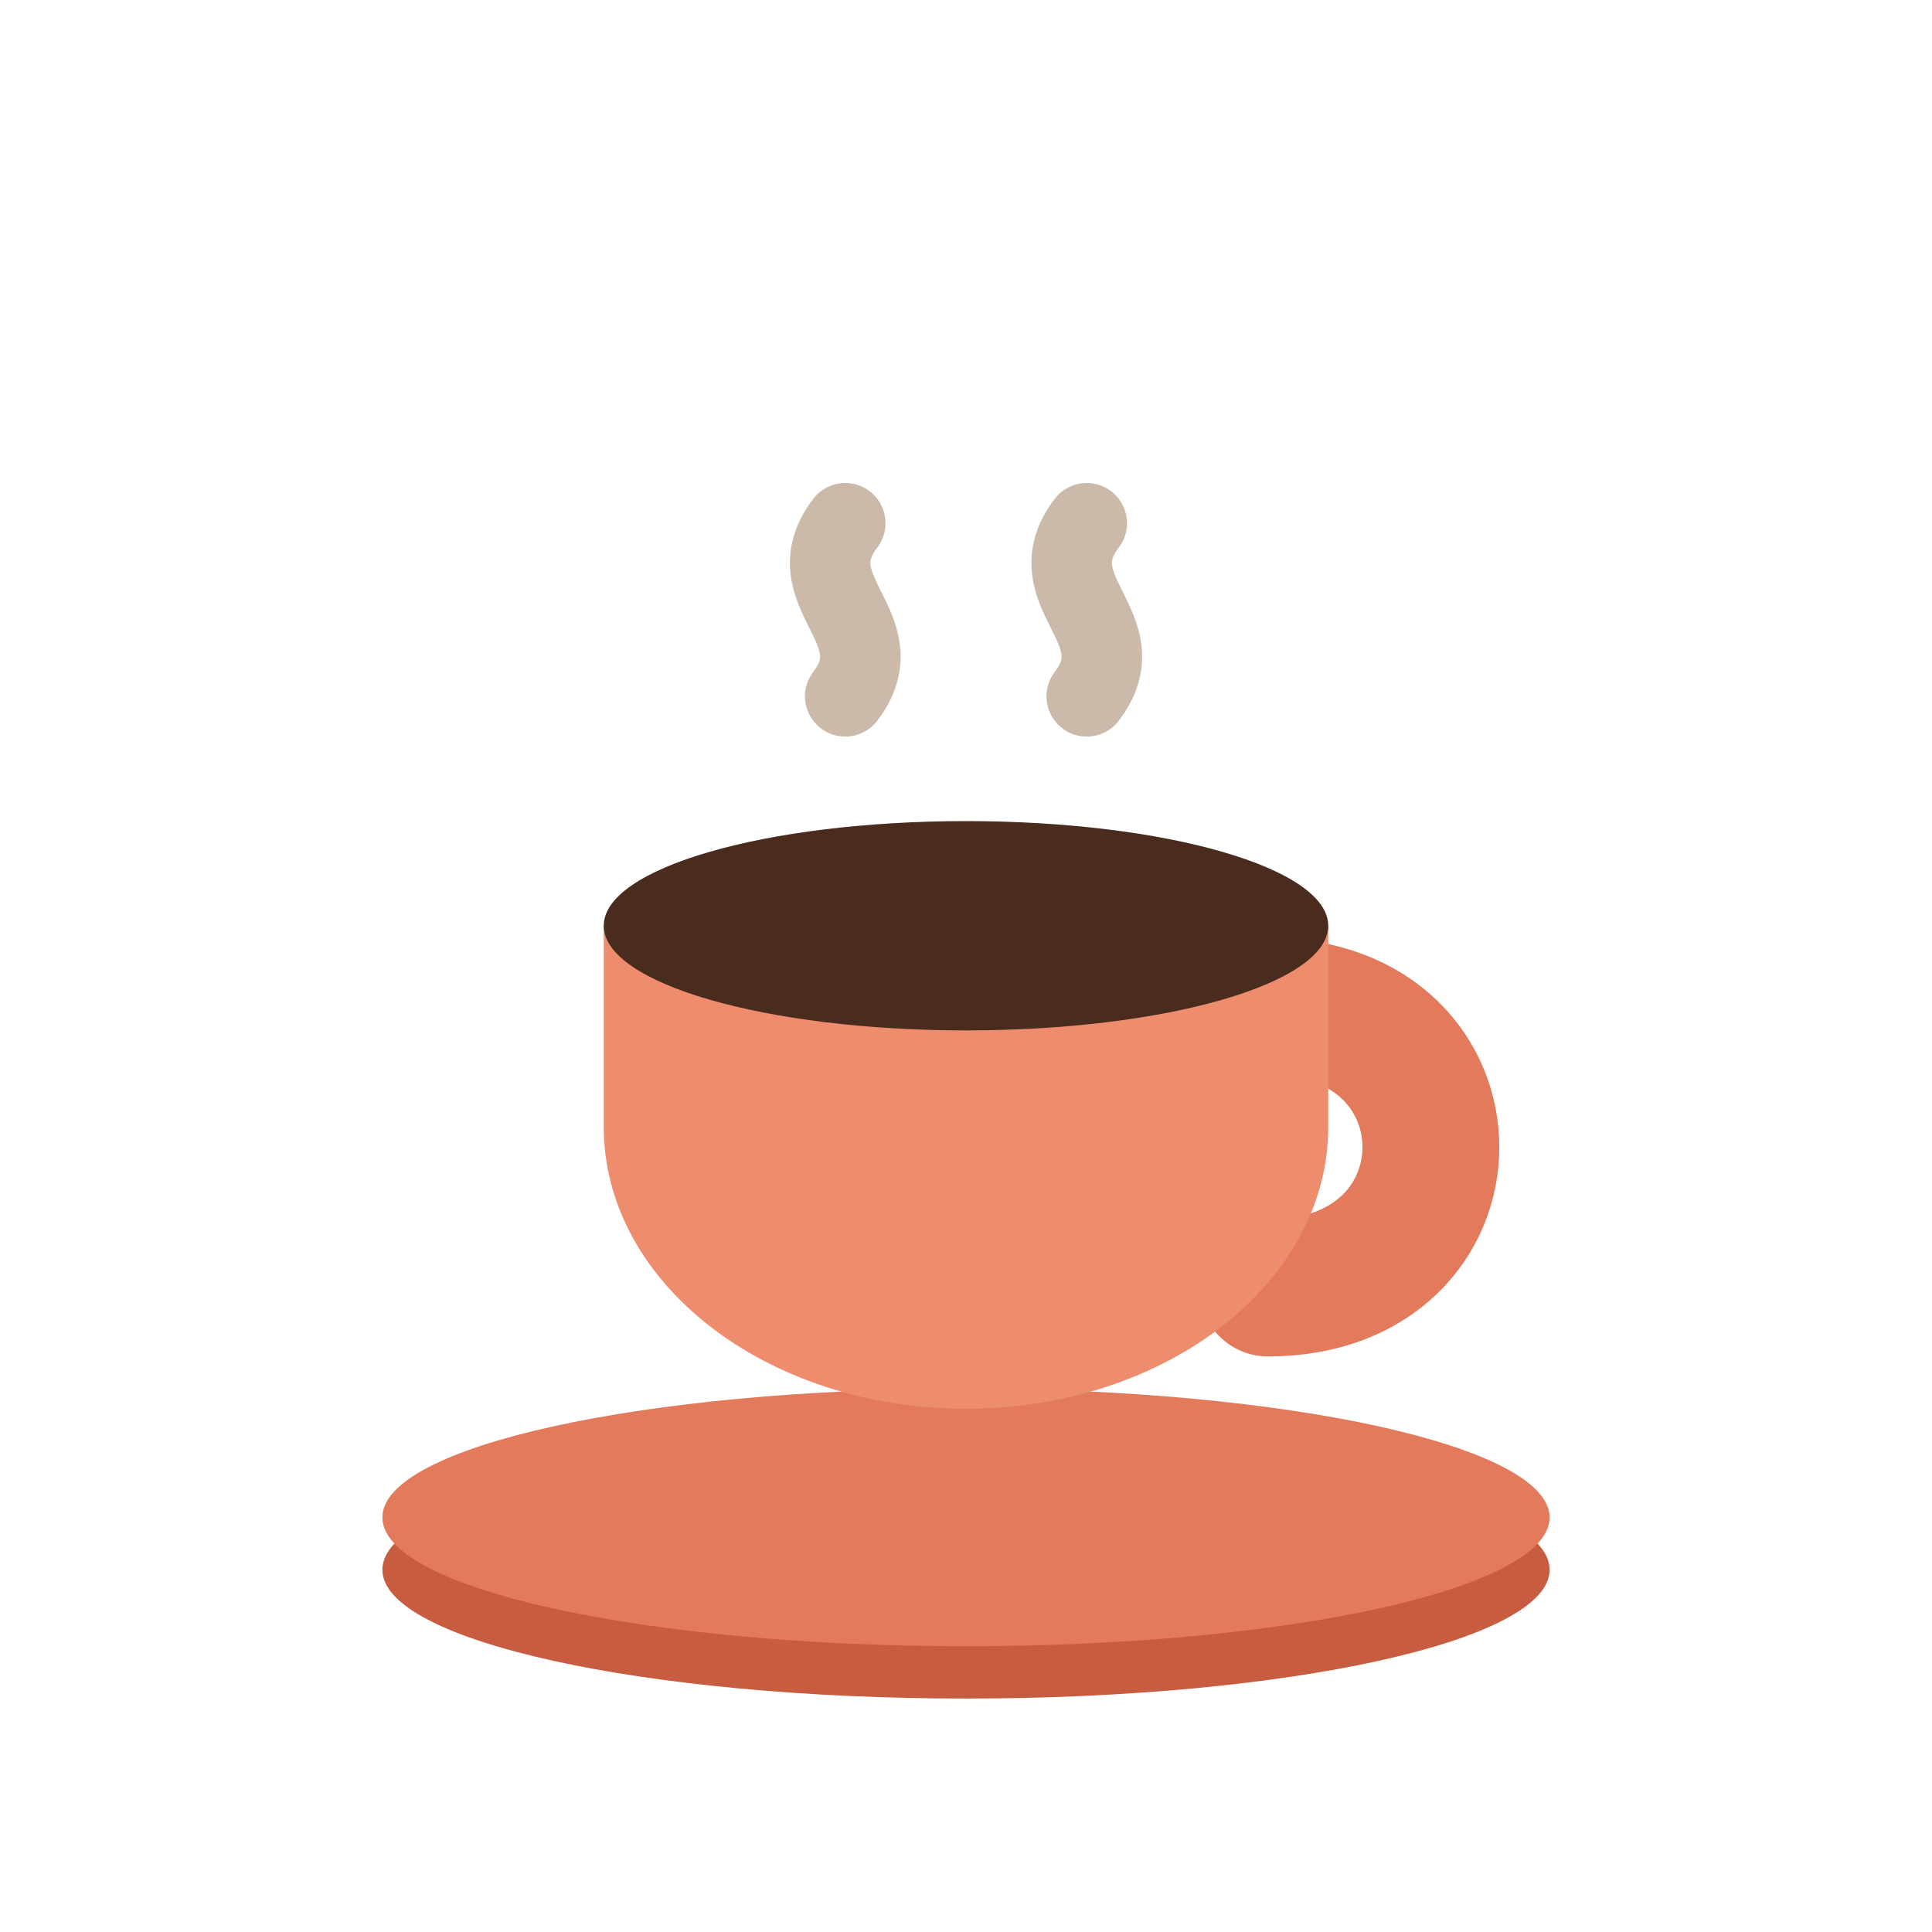
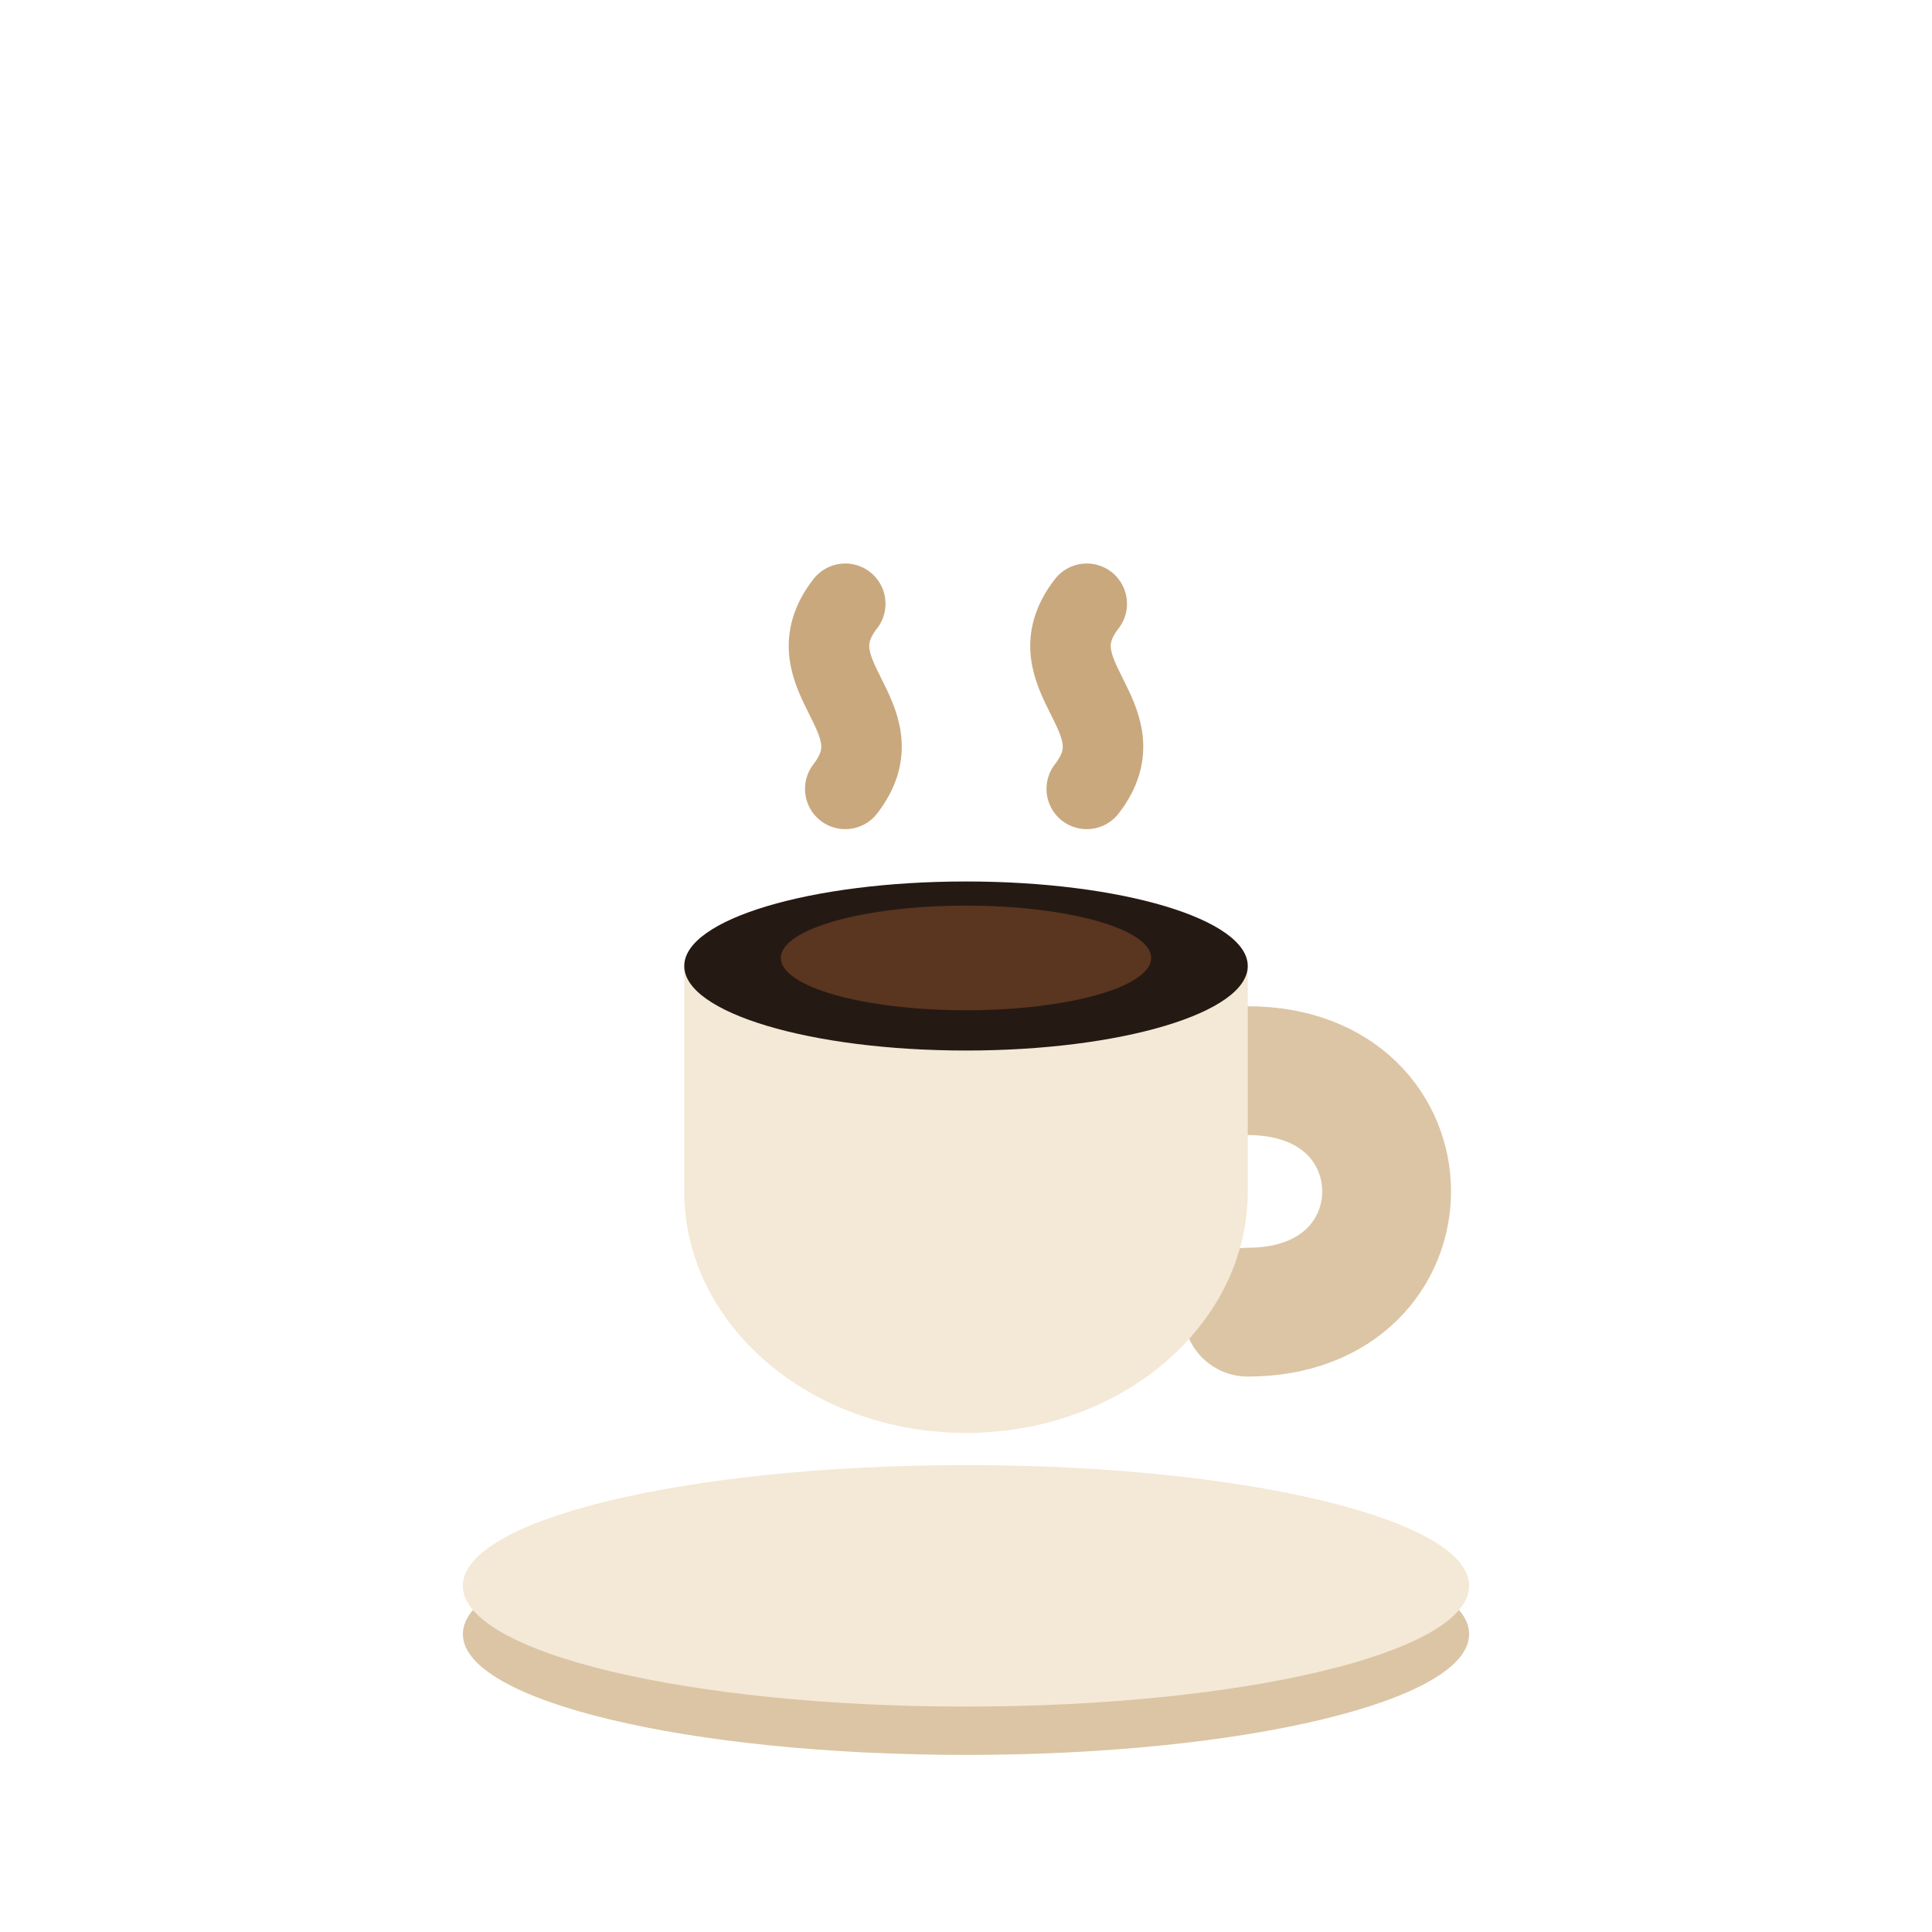
- <svg xmlns="http://www.w3.org/2000/svg" width="48" height="48" viewBox="0 0 48 48" fill="none" aria-label="espresso">
-   <ellipse cx="24" cy="39" rx="14.5" ry="3.2" fill="#C85C40" />
-   <ellipse cx="24" cy="37.7" rx="14.5" ry="3.2" fill="#E37A5C" />
-   <path d="M31.5 25c5.4 0 5.4 7 0 7" stroke="#E37A5C" stroke-width="3.4" stroke-linecap="round" fill="none" />
-   <path d="M15 23h18v5a9 7 0 0 1-18 0z" fill="#EE8C6E" />
-   <ellipse cx="24" cy="23" rx="9" ry="2.6" fill="#4A2C1E" />
-   <g stroke="#CBB9A9" stroke-width="2" stroke-linecap="round">
-     <path d="M21 13c-1.3 1.7 1.3 2.6 0 4.3" />
-     <path d="M27 13c-1.3 1.7 1.3 2.6 0 4.3" />
+ <svg xmlns="http://www.w3.org/2000/svg" width="48" height="48" viewBox="0 0 48 48" fill="none" role="img" aria-label="espresso">
+   <ellipse cx="24" cy="40.6" rx="12.5" ry="3" fill="#DBC5A4" />
+   <ellipse cx="24" cy="39.4" rx="12.5" ry="3" fill="#F4E8D6" />
+   <path d="M31 26.6c4.6 0 4.6 6 0 6" stroke="#DBC5A4" stroke-width="3.2" stroke-linecap="round" fill="none" />
+   <path d="M17 24h14v5.6a7 6 0 0 1-14 0z" fill="#F4E8D6" />
+   <ellipse cx="24" cy="24" rx="7" ry="2.1" fill="#241A13" />
+   <ellipse cx="24" cy="23.8" rx="4.6" ry="1.3" fill="#5A3520" />
+   <g stroke="#C9A87E" stroke-width="2" stroke-linecap="round">
+     <path d="M21 15c-1.4 1.8 1.4 2.8 0 4.6" />
+     <path d="M27 15c-1.4 1.8 1.4 2.8 0 4.6" />
  </g>
</svg>
